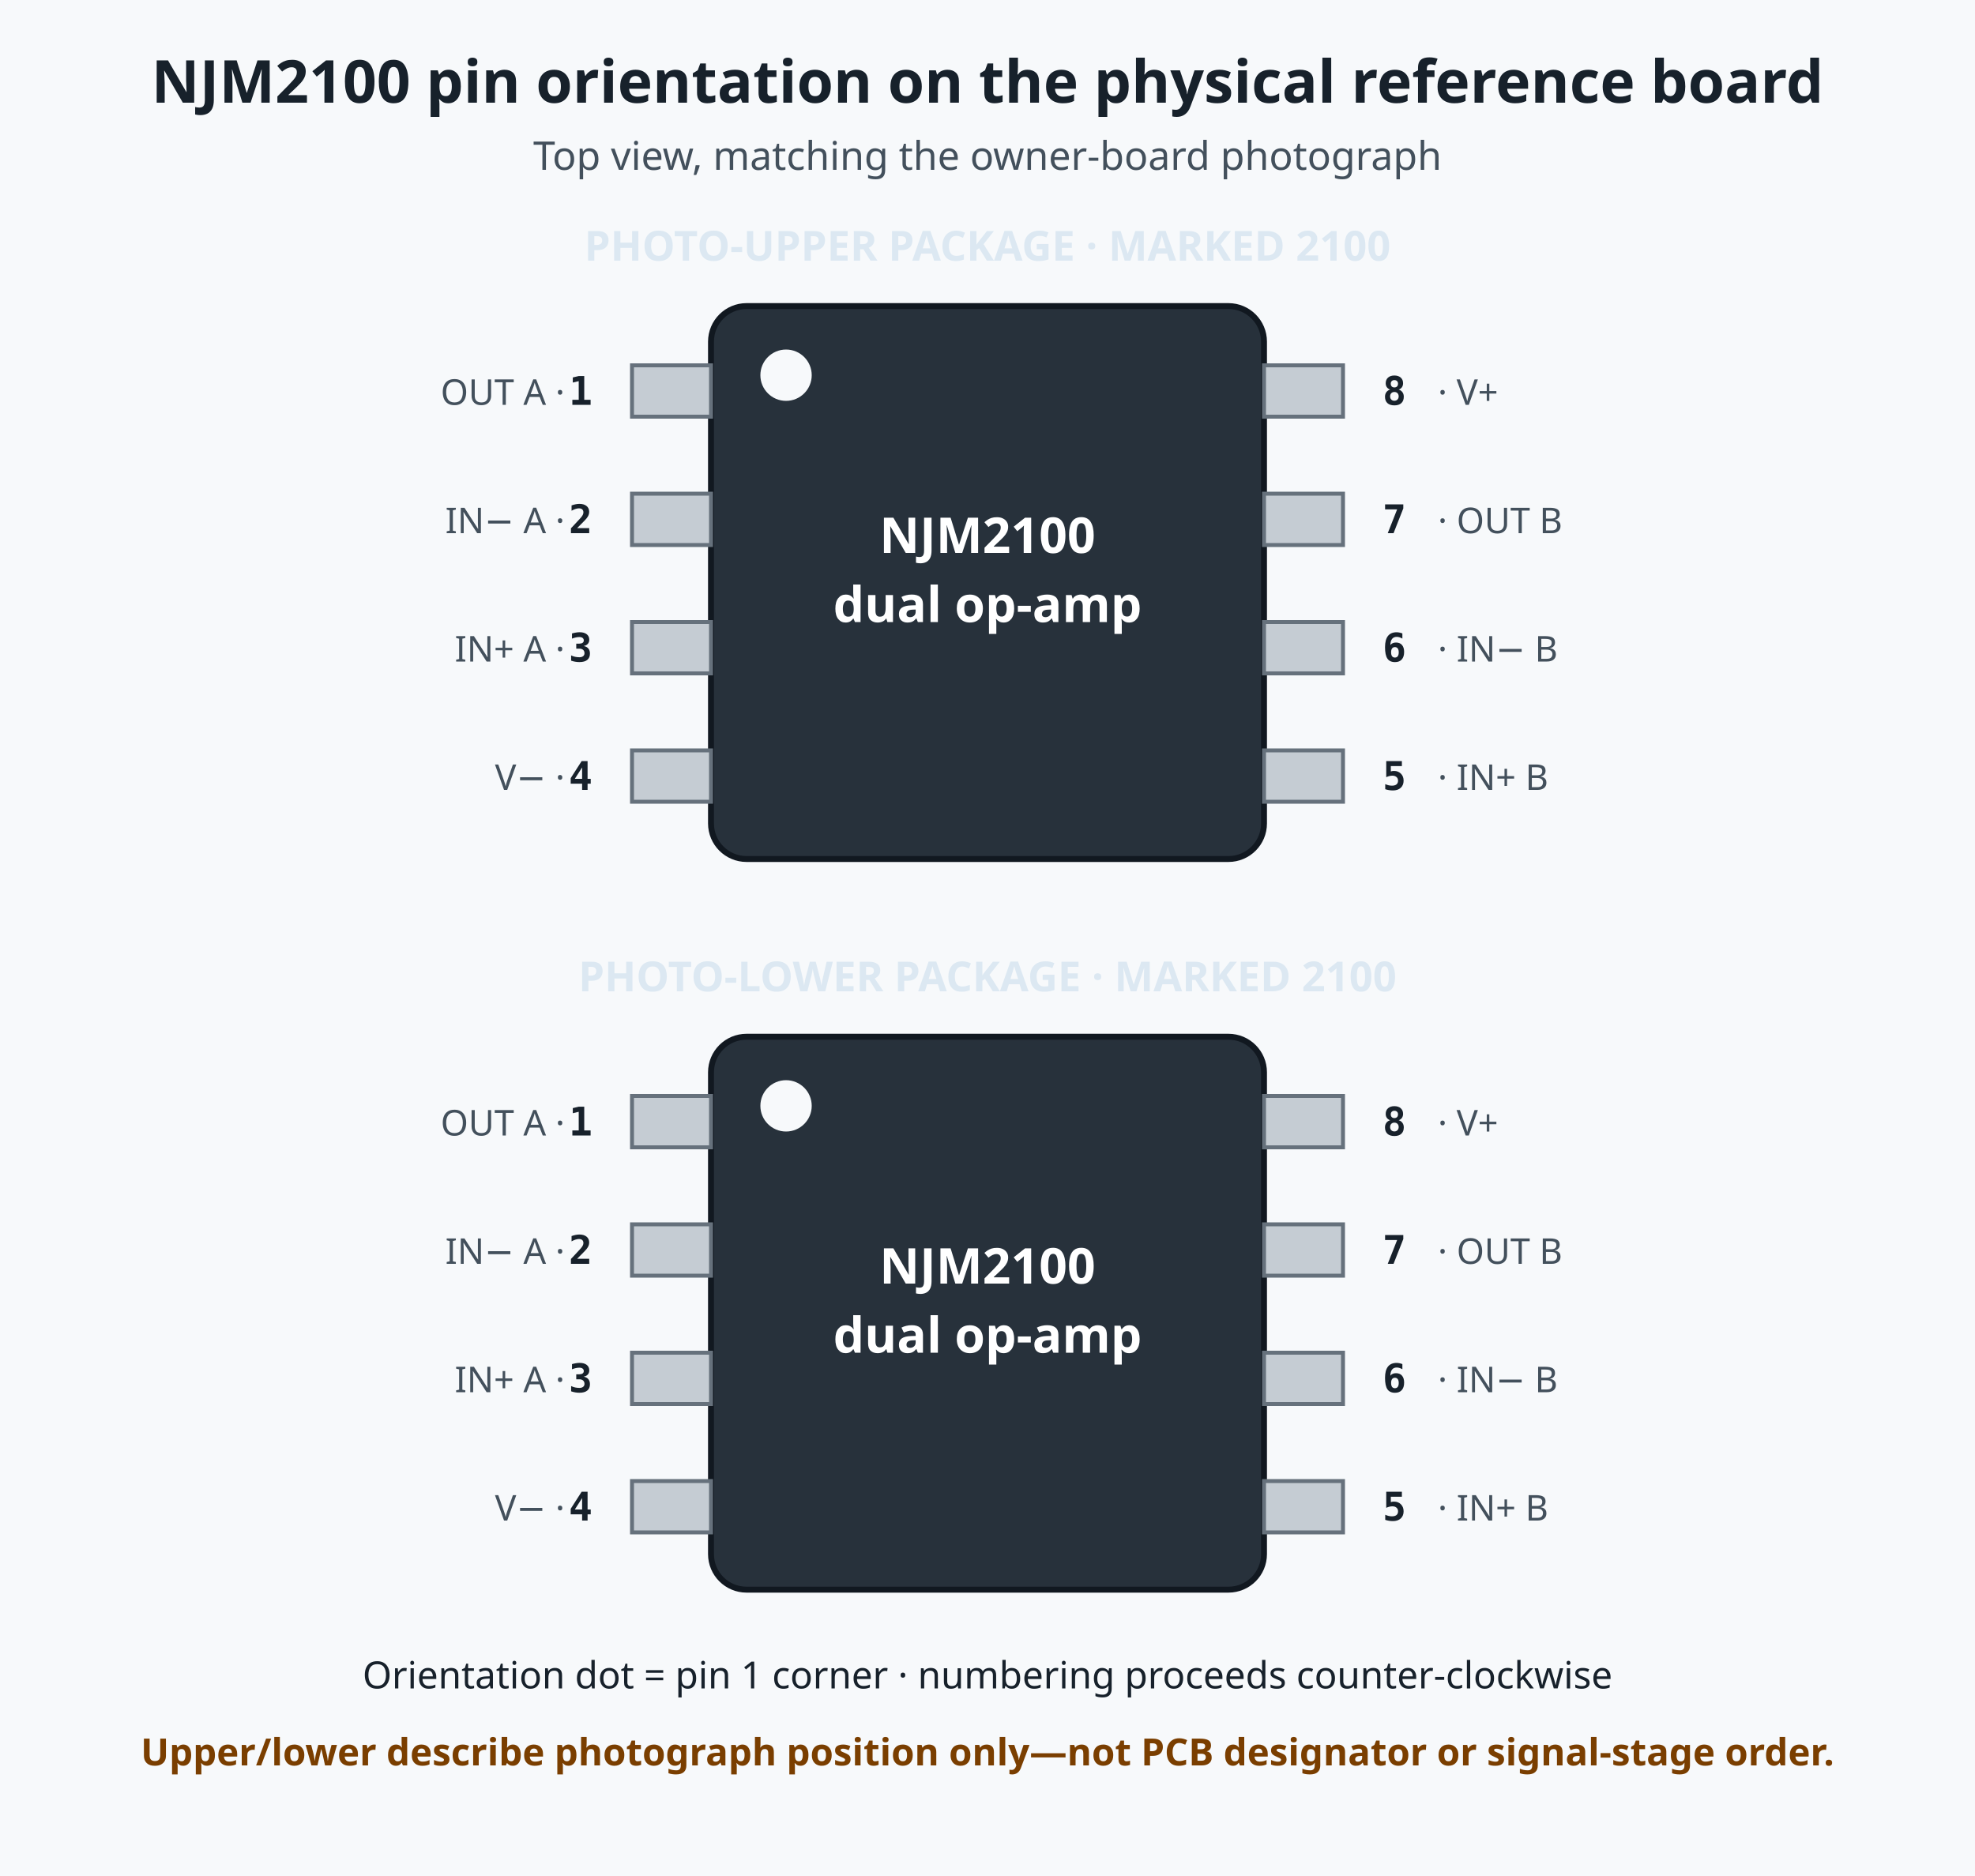
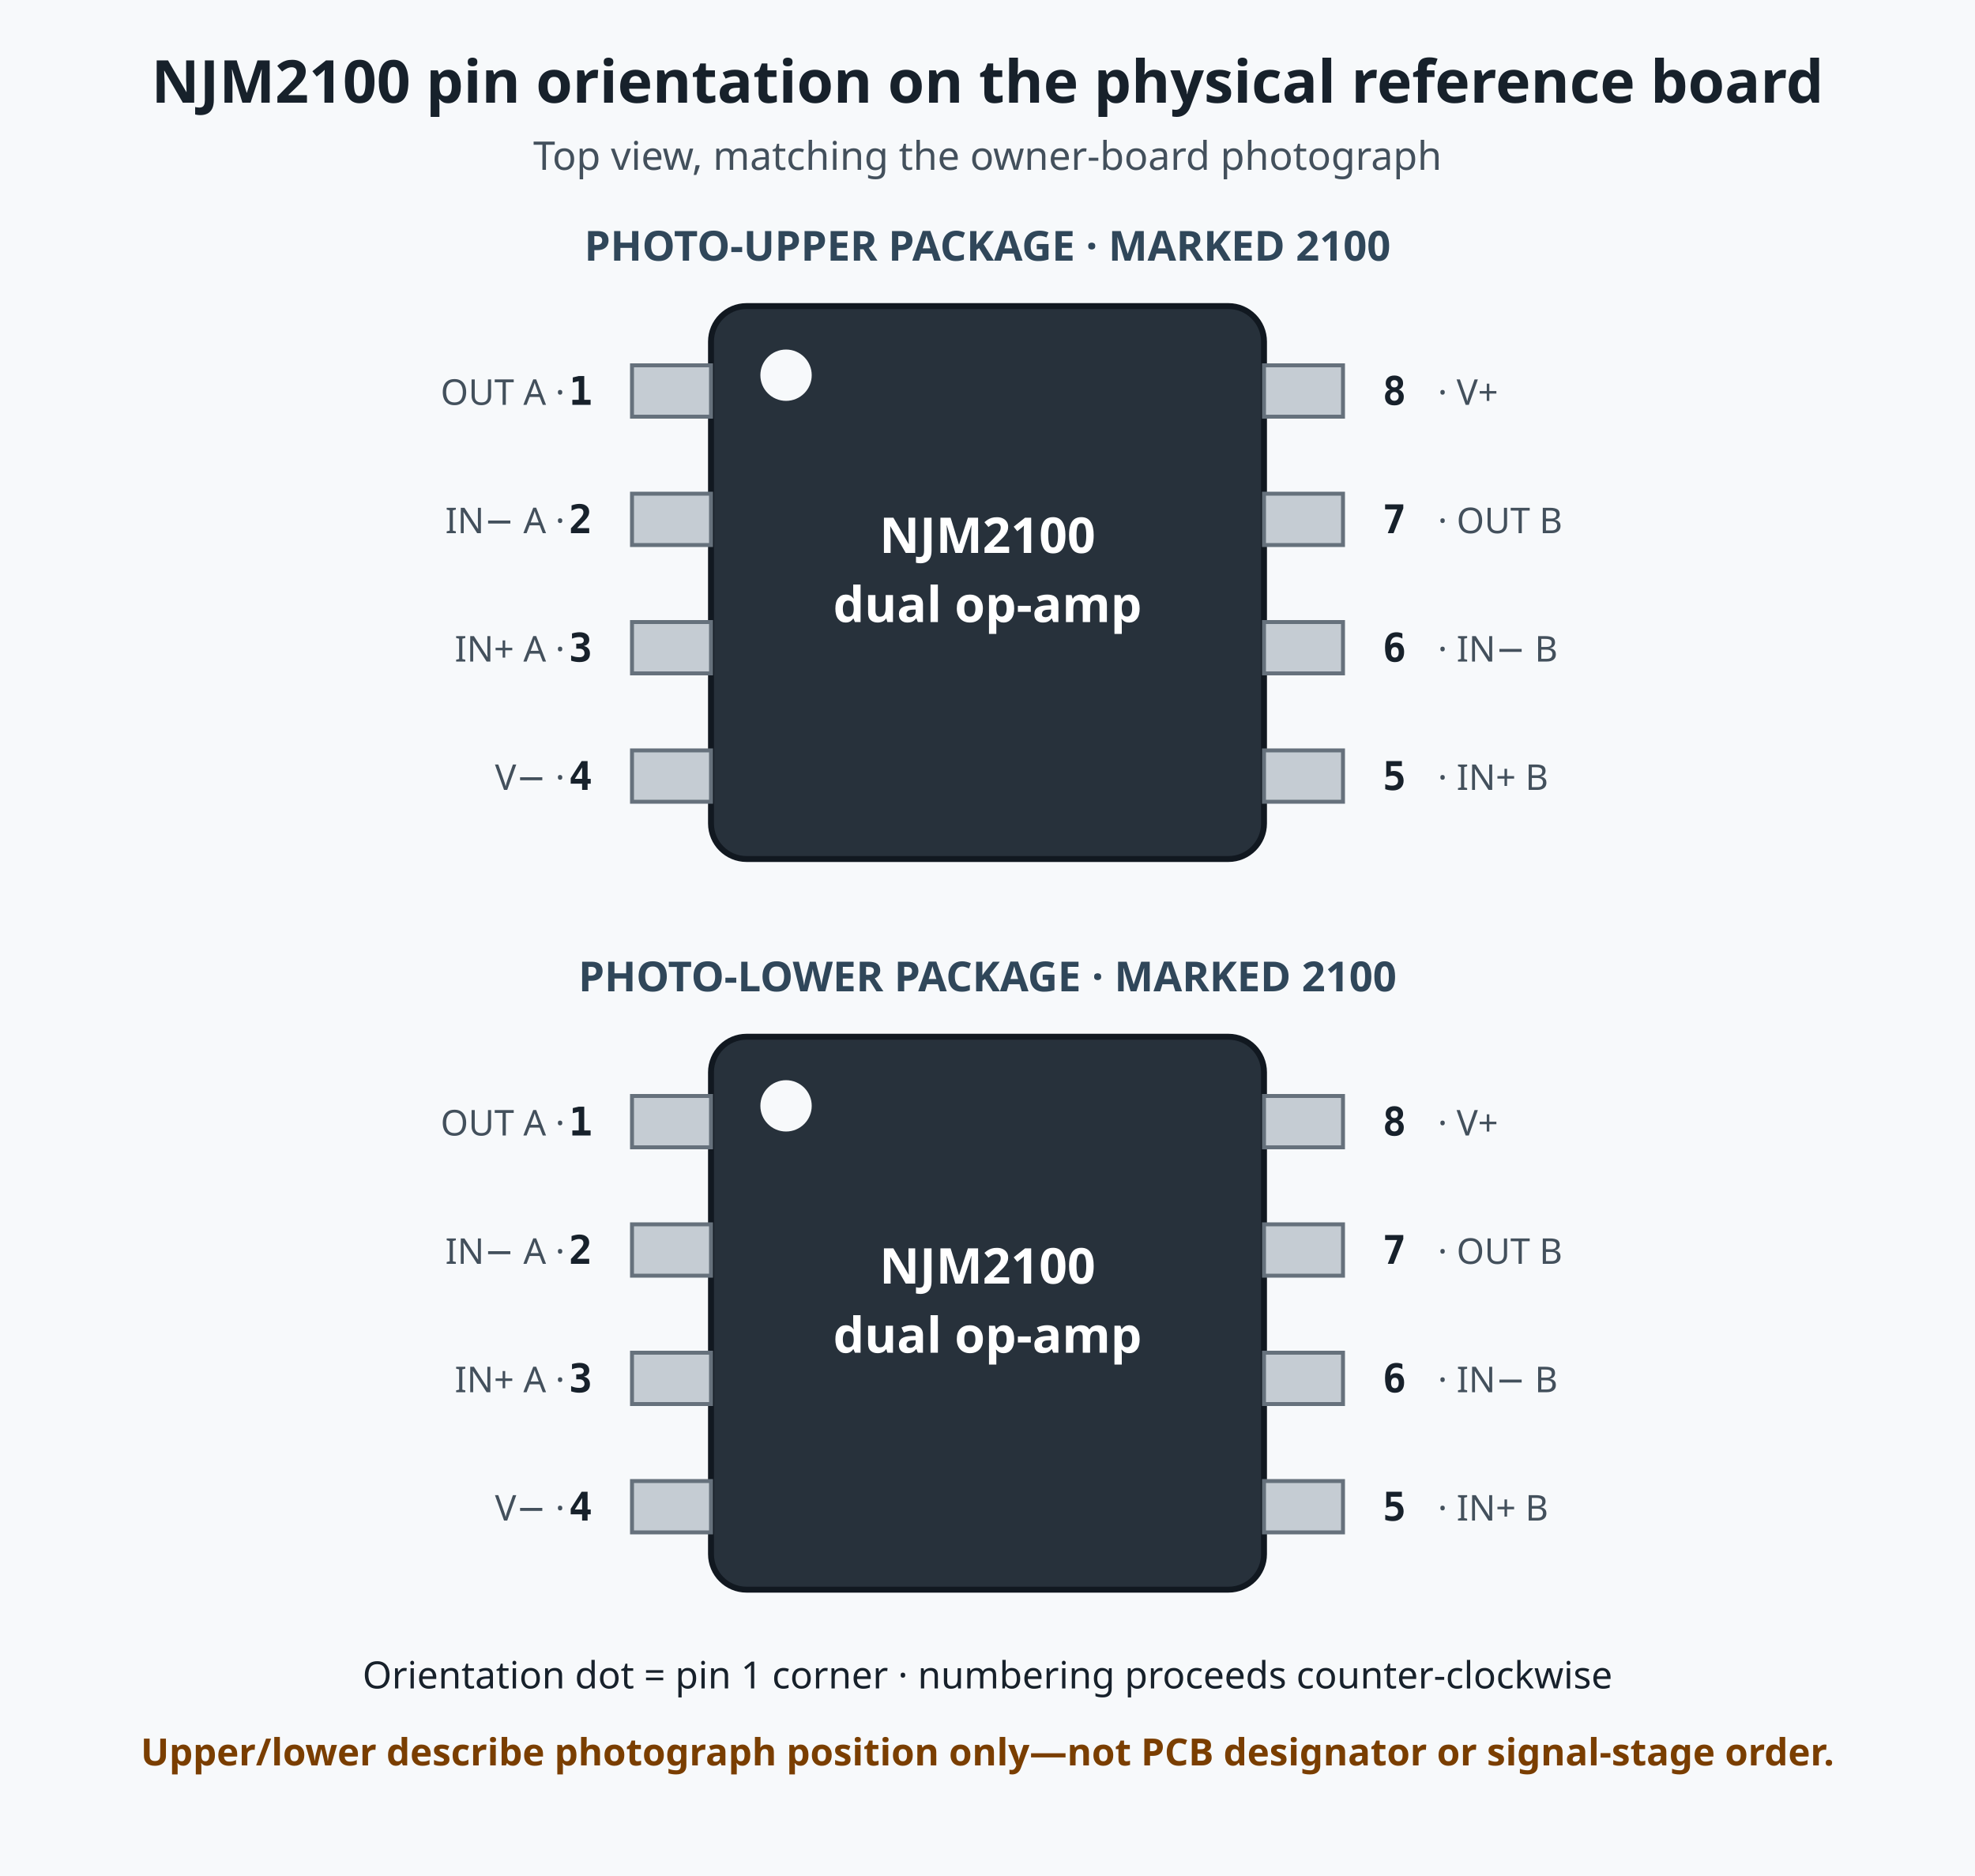
<svg xmlns="http://www.w3.org/2000/svg" width="1000" height="950" viewBox="0 0 1000 950" role="img" aria-labelledby="title desc">
  <style>
    .bg { fill: #f7f9fb; }
    .package { fill: #27313b; stroke: #111820; stroke-width: 3; }
    .lead { fill: #c5ccd3; stroke: #66717c; stroke-width: 2; }
    .dot { fill: #f7f9fb; }
    .title { fill: #17212b; font: 700 30px system-ui, sans-serif; }
    .subtitle { fill: #43505c; font: 20px system-ui, sans-serif; }
    .chip { fill: #ffffff; font: 700 25px system-ui, sans-serif; text-anchor: middle; }
-     .position { fill: #dce8f2; font: 700 21px system-ui, sans-serif; text-anchor: middle; }
+     .position { fill: #30475a; font: 700 21px system-ui, sans-serif; text-anchor: middle; }
    .pin { fill: #17212b; font: 700 20px ui-monospace, monospace; }
    .function { fill: #43505c; font: 18px system-ui, sans-serif; }
    .note { fill: #17212b; font: 19px system-ui, sans-serif; text-anchor: middle; }
    .warning { fill: #7a3e00; font: 700 19px system-ui, sans-serif; text-anchor: middle; }
  </style>
  <rect class="bg" width="1000" height="950" />
  <text class="title" x="500" y="52" text-anchor="middle">NJM2100 pin orientation on the physical reference board</text>
  <text class="subtitle" x="500" y="86" text-anchor="middle">Top view, matching the owner-board photograph</text>
  <text class="position" x="500" y="132">PHOTO-UPPER PACKAGE · MARKED 2100</text>
  <rect class="package" x="360" y="155" width="280" height="280" rx="18" />
  <circle class="dot" cx="398" cy="190" r="13" />
  <text class="chip" x="500" y="280">NJM2100</text>
  <text class="chip" x="500" y="315">dual op-amp</text>
  <rect class="lead" x="320" y="185" width="40" height="26" />
  <rect class="lead" x="640" y="185" width="40" height="26" />
  <rect class="lead" x="320" y="250" width="40" height="26" />
  <rect class="lead" x="640" y="250" width="40" height="26" />
  <rect class="lead" x="320" y="315" width="40" height="26" />
  <rect class="lead" x="640" y="315" width="40" height="26" />
  <rect class="lead" x="320" y="380" width="40" height="26" />
  <rect class="lead" x="640" y="380" width="40" height="26" />
  <text class="pin" x="300" y="205" text-anchor="end">1</text>
  <text class="function" x="286" y="205" text-anchor="end">OUT A · </text>
  <text class="pin" x="300" y="270" text-anchor="end">2</text>
  <text class="function" x="286" y="270" text-anchor="end">IN− A · </text>
  <text class="pin" x="300" y="335" text-anchor="end">3</text>
  <text class="function" x="286" y="335" text-anchor="end">IN+ A · </text>
  <text class="pin" x="300" y="400" text-anchor="end">4</text>
  <text class="function" x="286" y="400" text-anchor="end">V− · </text>
  <text class="pin" x="700" y="205">8</text>
  <text class="function" x="728" y="205">· V+</text>
  <text class="pin" x="700" y="270">7</text>
  <text class="function" x="728" y="270">· OUT B</text>
  <text class="pin" x="700" y="335">6</text>
  <text class="function" x="728" y="335">· IN− B</text>
  <text class="pin" x="700" y="400">5</text>
  <text class="function" x="728" y="400">· IN+ B</text>
  <text class="position" x="500" y="502">PHOTO-LOWER PACKAGE · MARKED 2100</text>
  <rect class="package" x="360" y="525" width="280" height="280" rx="18" />
  <circle class="dot" cx="398" cy="560" r="13" />
  <text class="chip" x="500" y="650">NJM2100</text>
  <text class="chip" x="500" y="685">dual op-amp</text>
  <rect class="lead" x="320" y="555" width="40" height="26" />
  <rect class="lead" x="640" y="555" width="40" height="26" />
  <rect class="lead" x="320" y="620" width="40" height="26" />
  <rect class="lead" x="640" y="620" width="40" height="26" />
  <rect class="lead" x="320" y="685" width="40" height="26" />
  <rect class="lead" x="640" y="685" width="40" height="26" />
  <rect class="lead" x="320" y="750" width="40" height="26" />
  <rect class="lead" x="640" y="750" width="40" height="26" />
  <text class="pin" x="300" y="575" text-anchor="end">1</text>
  <text class="function" x="286" y="575" text-anchor="end">OUT A · </text>
  <text class="pin" x="300" y="640" text-anchor="end">2</text>
  <text class="function" x="286" y="640" text-anchor="end">IN− A · </text>
  <text class="pin" x="300" y="705" text-anchor="end">3</text>
  <text class="function" x="286" y="705" text-anchor="end">IN+ A · </text>
  <text class="pin" x="300" y="770" text-anchor="end">4</text>
  <text class="function" x="286" y="770" text-anchor="end">V− · </text>
  <text class="pin" x="700" y="575">8</text>
  <text class="function" x="728" y="575">· V+</text>
  <text class="pin" x="700" y="640">7</text>
  <text class="function" x="728" y="640">· OUT B</text>
  <text class="pin" x="700" y="705">6</text>
  <text class="function" x="728" y="705">· IN− B</text>
  <text class="pin" x="700" y="770">5</text>
  <text class="function" x="728" y="770">· IN+ B</text>
  <text class="note" x="500" y="855">Orientation dot = pin 1 corner · numbering proceeds counter-clockwise</text>
  <text class="warning" x="500" y="894">Upper/lower describe photograph position only—not PCB designator or signal-stage order.</text>
</svg>
